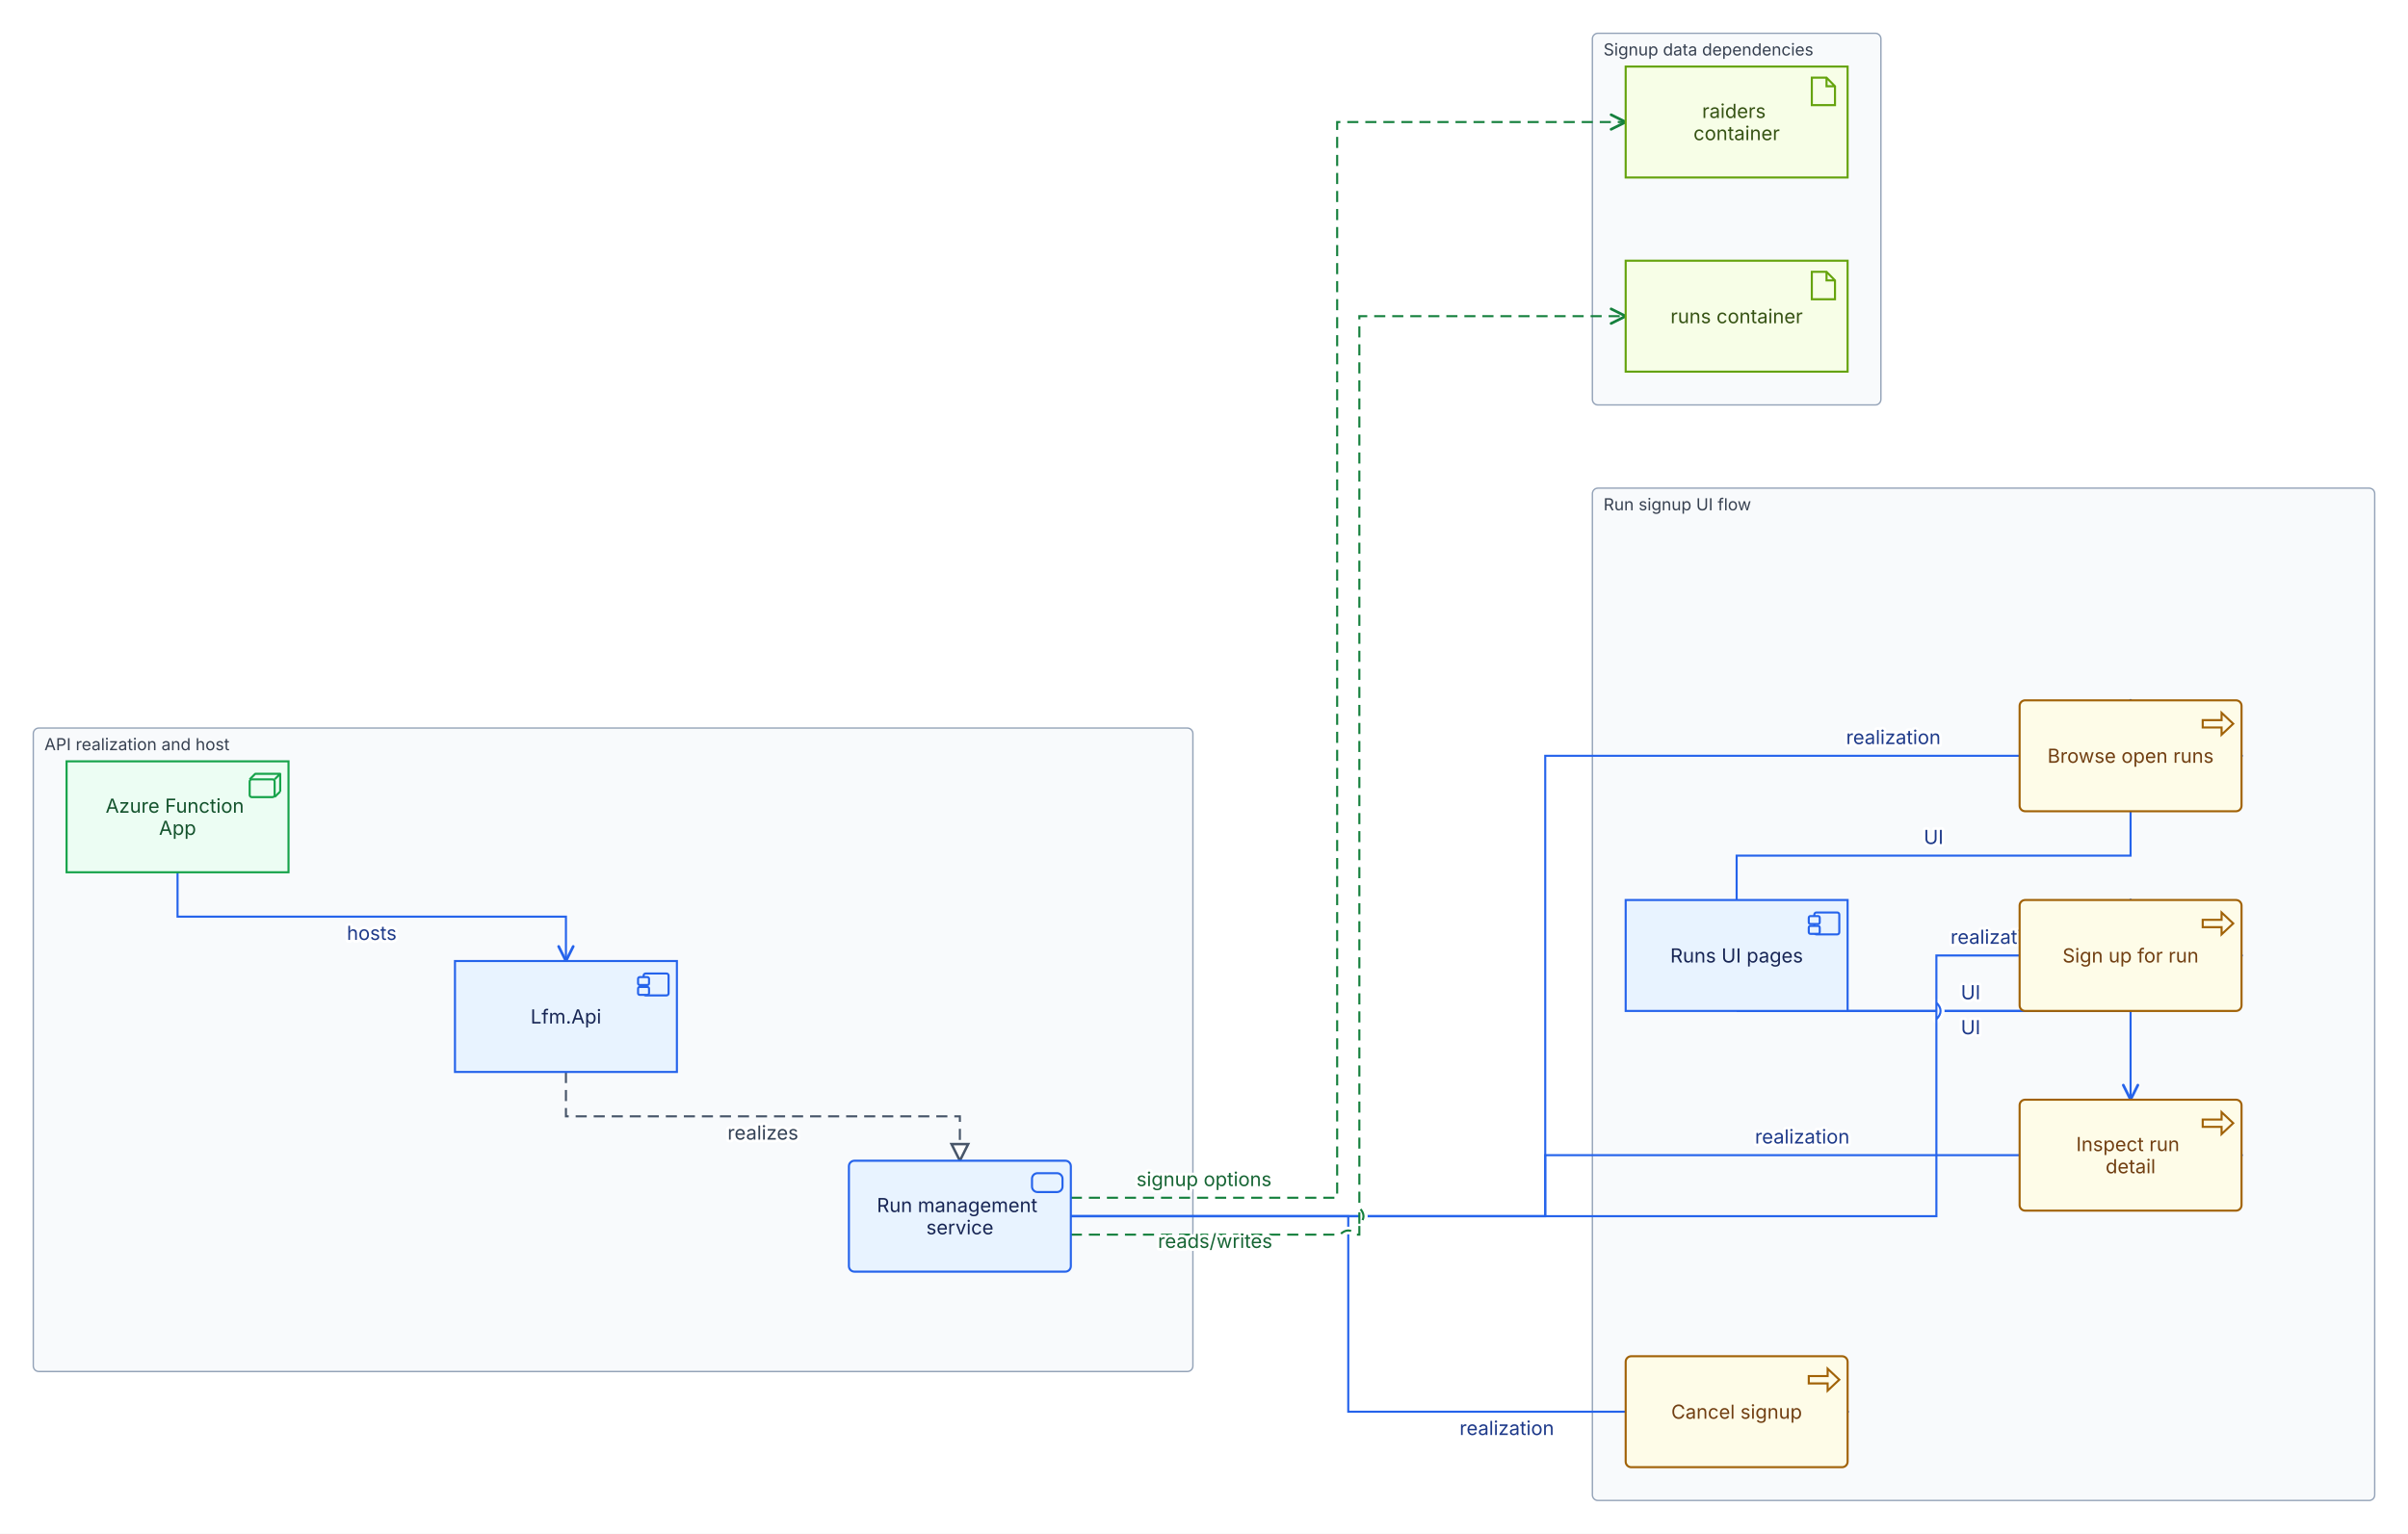
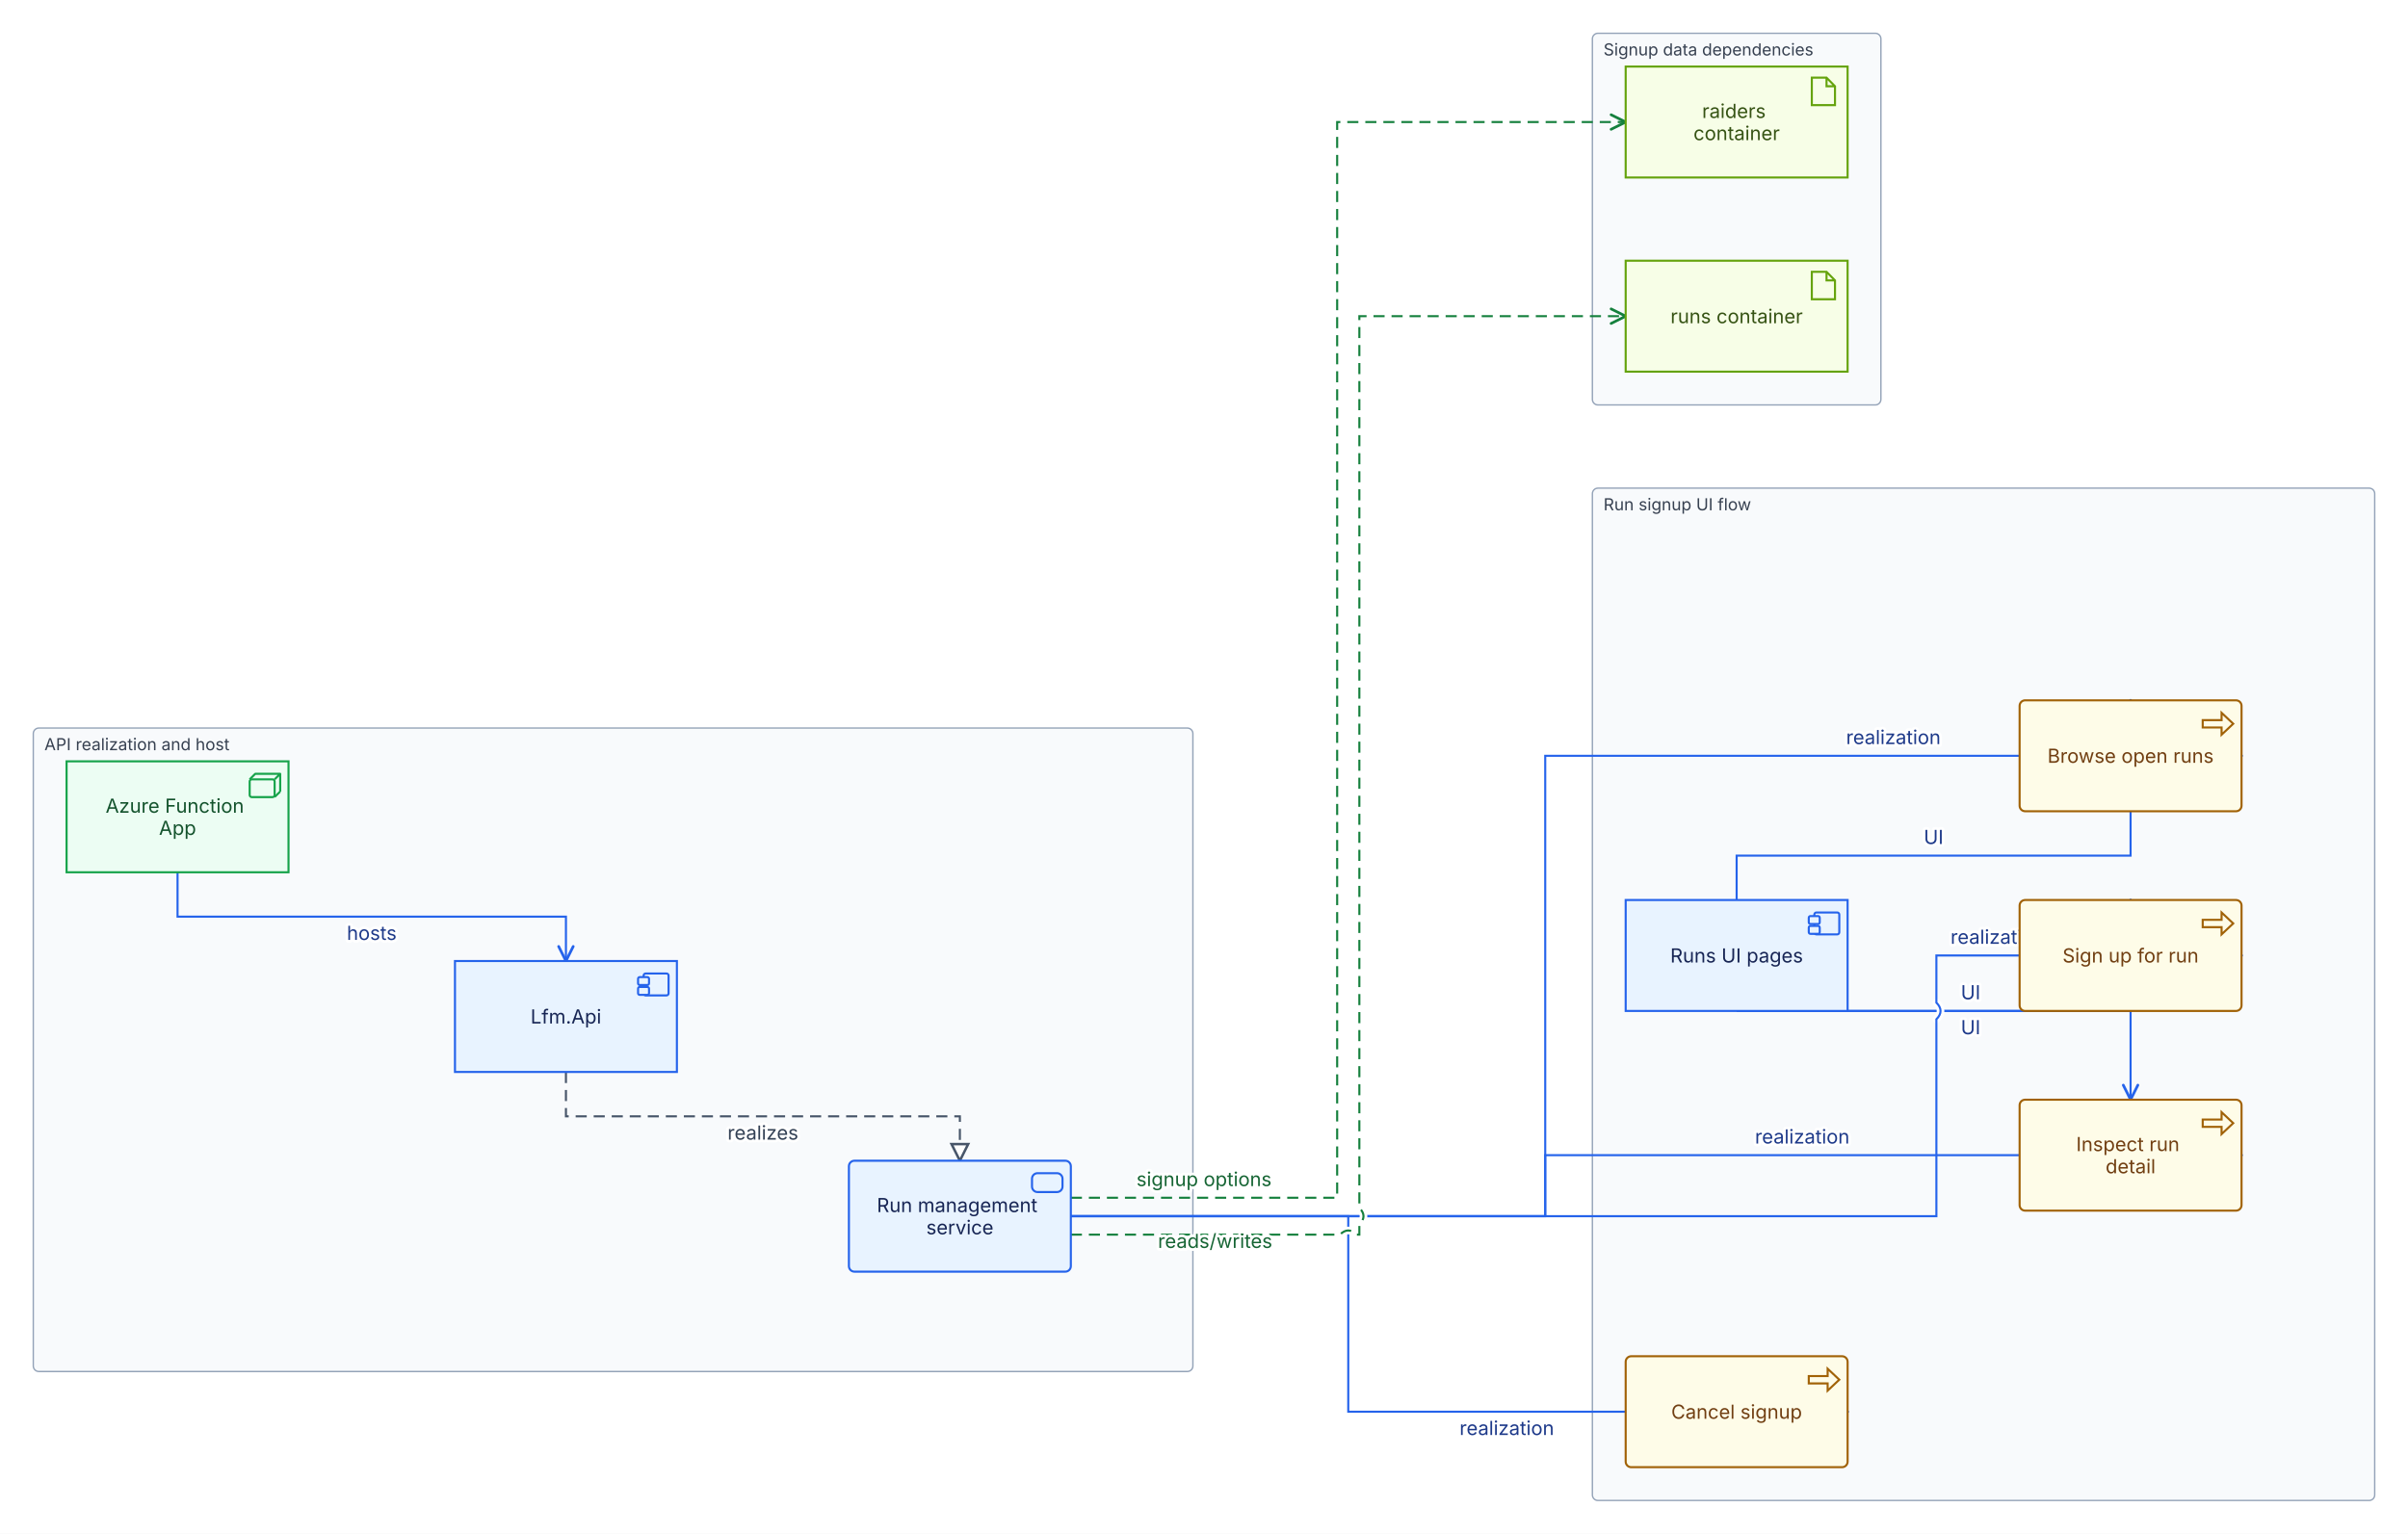
<svg xmlns="http://www.w3.org/2000/svg" width="1736" height="1106" viewBox="-12.0 -12.0 1736.0 1106.0">
  <rect x="-12.0" y="-12.0" width="1736.0" height="1106.0" fill="#ffffff" />
  <g font-family="Inter, Arial, sans-serif" font-size="14.0">
    <g data-dediren-group-id="run-signup-realization-ui-flow">
      <rect x="1136.0" y="340.0" width="564.0" height="730.0" rx="4.0" fill="#f8fafc" stroke="#94a3b8" stroke-width="1.0" />
      <text x="1144.0" y="356.0" fill="#374151" font-size="12.0">Run signup UI flow</text>
    </g>
    <g data-dediren-group-id="run-signup-realization-api-host">
      <rect x="12.0" y="513.0" width="836.0" height="464.0" rx="4.0" fill="#f8fafc" stroke="#94a3b8" stroke-width="1.0" />
      <text x="20.0" y="529.0" fill="#374151" font-size="12.0">API realization and host</text>
    </g>
    <g data-dediren-group-id="run-signup-realization-data">
      <rect x="1136.0" y="12.0" width="208.0" height="268.0" rx="4.0" fill="#f8fafc" stroke="#94a3b8" stroke-width="1.0" />
      <text x="1144.0" y="28.0" fill="#374151" font-size="12.0">Signup data dependencies</text>
    </g>
    <g data-dediren-edge-id="runs-ui-serves-browse">
      <defs>
        <marker id="marker-end-runs-ui-serves-browse" data-dediren-edge-marker-end="open_arrow" markerWidth="9" markerHeight="9" refX="8" refY="4.5" orient="auto" markerUnits="strokeWidth">
          <path d="M 1 1 L 8 4.5 L 1 8" fill="none" stroke="#2563eb" stroke-width="1.3" stroke-linecap="round" stroke-linejoin="round" />
        </marker>
      </defs>
      <path d="M 1240.0 717.0 L 1240.0 605.0 L 1524.0 605.0 L 1524.0 493.0" fill="none" stroke="#2563eb" stroke-width="1.5" marker-end="url(#marker-end-runs-ui-serves-browse)" />
      <text x="1382.0" y="596.6" text-anchor="middle" fill="#1e3a8a" stroke="#ffffff" stroke-width="4" stroke-linejoin="round" paint-order="stroke">UI</text>
    </g>
    <g data-dediren-edge-id="runs-ui-serves-inspect">
      <defs>
        <marker id="marker-end-runs-ui-serves-inspect" data-dediren-edge-marker-end="open_arrow" markerWidth="9" markerHeight="9" refX="8" refY="4.5" orient="auto" markerUnits="strokeWidth">
          <path d="M 1 1 L 8 4.5 L 1 8" fill="none" stroke="#2563eb" stroke-width="1.3" stroke-linecap="round" stroke-linejoin="round" />
        </marker>
      </defs>
      <path d="M 1240.0 717.0 L 1524.0 717.0 L 1524.0 781.0" fill="none" stroke="#2563eb" stroke-width="1.5" marker-end="url(#marker-end-runs-ui-serves-inspect)" />
      <text x="1408.7" y="733.8" text-anchor="middle" fill="#1e3a8a" stroke="#ffffff" stroke-width="4" stroke-linejoin="round" paint-order="stroke">UI</text>
    </g>
    <g data-dediren-edge-id="runs-ui-serves-signup">
      <defs>
        <marker id="marker-end-runs-ui-serves-signup" data-dediren-edge-marker-end="open_arrow" markerWidth="9" markerHeight="9" refX="8" refY="4.5" orient="auto" markerUnits="strokeWidth">
          <path d="M 1 1 L 8 4.5 L 1 8" fill="none" stroke="#2563eb" stroke-width="1.3" stroke-linecap="round" stroke-linejoin="round" />
        </marker>
      </defs>
      <path d="M 1240.0 717.0 L 1524.0 717.0 L 1524.0 637.0" fill="none" stroke="#2563eb" stroke-width="1.5" marker-end="url(#marker-end-runs-ui-serves-signup)" />
      <text x="1408.7" y="708.6" text-anchor="middle" fill="#1e3a8a" stroke="#ffffff" stroke-width="4" stroke-linejoin="round" paint-order="stroke">UI</text>
    </g>
    <g data-dediren-edge-id="run-service-serves-browse">
      <defs>
        <marker id="marker-end-run-service-serves-browse" data-dediren-edge-marker-end="open_arrow" markerWidth="9" markerHeight="9" refX="8" refY="4.5" orient="auto" markerUnits="strokeWidth">
          <path d="M 1 1 L 8 4.5 L 1 8" fill="none" stroke="#2563eb" stroke-width="1.3" stroke-linecap="round" stroke-linejoin="round" />
        </marker>
      </defs>
      <g data-dediren-line-jump-masks="run-service-serves-browse">
        <path d="M 1518.0 533.0 Q 1524.0 527.0 1530.0 533.0" fill="none" stroke="#ffffff" stroke-width="5.5" stroke-linecap="round" stroke-linejoin="round" />
      </g>
      <path d="M 600.0 865.0 L 1102.0 865.0 L 1102.0 533.0 L 1518.0 533.0 Q 1524.0 527.0 1530.0 533.0 L 1604.0 533.0" fill="none" stroke="#2563eb" stroke-width="1.5" marker-end="url(#marker-end-run-service-serves-browse)" />
      <text x="1353.0" y="524.6" text-anchor="middle" fill="#1e3a8a" stroke="#ffffff" stroke-width="4" stroke-linejoin="round" paint-order="stroke">realization</text>
    </g>
    <g data-dediren-edge-id="run-service-serves-inspect">
      <defs>
        <marker id="marker-end-run-service-serves-inspect" data-dediren-edge-marker-end="open_arrow" markerWidth="9" markerHeight="9" refX="8" refY="4.5" orient="auto" markerUnits="strokeWidth">
          <path d="M 1 1 L 8 4.5 L 1 8" fill="none" stroke="#2563eb" stroke-width="1.3" stroke-linecap="round" stroke-linejoin="round" />
        </marker>
      </defs>
      <path d="M 600.0 865.0 L 1102.0 865.0 L 1102.0 821.0 L 1604.0 821.0" fill="none" stroke="#2563eb" stroke-width="1.5" marker-end="url(#marker-end-run-service-serves-inspect)" />
      <text x="1287.3" y="812.6" text-anchor="middle" fill="#1e3a8a" stroke="#ffffff" stroke-width="4" stroke-linejoin="round" paint-order="stroke">realization</text>
    </g>
    <g data-dediren-edge-id="run-service-serves-signup">
      <defs>
        <marker id="marker-end-run-service-serves-signup" data-dediren-edge-marker-end="open_arrow" markerWidth="9" markerHeight="9" refX="8" refY="4.5" orient="auto" markerUnits="strokeWidth">
          <path d="M 1 1 L 8 4.5 L 1 8" fill="none" stroke="#2563eb" stroke-width="1.3" stroke-linecap="round" stroke-linejoin="round" />
        </marker>
      </defs>
      <g data-dediren-line-jump-masks="run-service-serves-signup">
        <path d="M 1384.0 723.0 Q 1390.0 717.0 1384.0 711.0" fill="none" stroke="#ffffff" stroke-width="5.5" stroke-linecap="round" stroke-linejoin="round" />
-         <path d="M 1384.0 723.0 Q 1390.0 717.0 1384.0 711.0" fill="none" stroke="#ffffff" stroke-width="5.5" stroke-linecap="round" stroke-linejoin="round" />
        <path d="M 1518.0 677.0 Q 1524.0 671.0 1530.0 677.0" fill="none" stroke="#ffffff" stroke-width="5.5" stroke-linecap="round" stroke-linejoin="round" />
      </g>
-       <path d="M 600.0 865.0 L 1384.0 865.0 L 1384.0 723.0 Q 1390.0 717.0 1384.0 711.0 L 1384.0 723.0 Q 1390.0 717.0 1384.0 711.0 L 1384.0 677.0 L 1518.0 677.0 Q 1524.0 671.0 1530.0 677.0 L 1604.0 677.0" fill="none" stroke="#2563eb" stroke-width="1.5" marker-end="url(#marker-end-run-service-serves-signup)" />
+       <path d="M 600.0 865.0 L 1384.0 865.0 L 1384.0 723.0 Q 1390.0 717.0 1384.0 711.0 L 1384.0 677.0 L 1518.0 677.0 Q 1524.0 671.0 1530.0 677.0 L 1604.0 677.0" fill="none" stroke="#2563eb" stroke-width="1.5" marker-end="url(#marker-end-run-service-serves-signup)" />
      <text x="1428.3" y="668.6" text-anchor="middle" fill="#1e3a8a" stroke="#ffffff" stroke-width="4" stroke-linejoin="round" paint-order="stroke">realization</text>
    </g>
    <g data-dediren-edge-id="run-service-serves-cancel">
      <defs>
        <marker id="marker-end-run-service-serves-cancel" data-dediren-edge-marker-end="open_arrow" markerWidth="9" markerHeight="9" refX="8" refY="4.5" orient="auto" markerUnits="strokeWidth">
          <path d="M 1 1 L 8 4.5 L 1 8" fill="none" stroke="#2563eb" stroke-width="1.3" stroke-linecap="round" stroke-linejoin="round" />
        </marker>
      </defs>
      <path d="M 600.0 865.0 L 960.0 865.0 L 960.0 1006.0 L 1320.0 1006.0" fill="none" stroke="#2563eb" stroke-width="1.5" marker-end="url(#marker-end-run-service-serves-cancel)" />
      <text x="1074.3" y="1022.8" text-anchor="middle" fill="#1e3a8a" stroke="#ffffff" stroke-width="4" stroke-linejoin="round" paint-order="stroke">realization</text>
    </g>
    <g data-dediren-edge-id="api-realizes-run-service">
      <defs>
        <marker id="marker-end-api-realizes-run-service" data-dediren-edge-marker-end="hollow_triangle" markerWidth="10" markerHeight="10" refX="9" refY="5" orient="auto" markerUnits="strokeWidth">
          <path d="M 1 1 L 9 5 L 1 9 z" fill="#ffffff" stroke="#475569" stroke-width="1.2" />
        </marker>
      </defs>
      <path d="M 396.0 761.0 L 396.0 793.0 L 680.0 793.0 L 680.0 825.0" fill="none" stroke="#475569" stroke-width="1.5" stroke-dasharray="8 5" marker-end="url(#marker-end-api-realizes-run-service)" />
      <text x="538.0" y="809.8" text-anchor="middle" fill="#334155" stroke="#ffffff" stroke-width="4" stroke-linejoin="round" paint-order="stroke">realizes</text>
    </g>
    <g data-dediren-edge-id="function-app-hosts-api">
      <defs>
        <marker id="marker-end-function-app-hosts-api" data-dediren-edge-marker-end="open_arrow" markerWidth="9" markerHeight="9" refX="8" refY="4.5" orient="auto" markerUnits="strokeWidth">
          <path d="M 1 1 L 8 4.5 L 1 8" fill="none" stroke="#2563eb" stroke-width="1.3" stroke-linecap="round" stroke-linejoin="round" />
        </marker>
      </defs>
      <path d="M 116.0 617.0 L 116.0 649.0 L 396.0 649.0 L 396.0 681.0" fill="none" stroke="#2563eb" stroke-width="1.5" marker-end="url(#marker-end-function-app-hosts-api)" />
      <text x="256.0" y="665.8" text-anchor="middle" fill="#1e3a8a" stroke="#ffffff" stroke-width="4" stroke-linejoin="round" paint-order="stroke">hosts</text>
    </g>
    <g data-dediren-edge-id="run-service-accesses-runs">
      <defs>
        <marker id="marker-end-run-service-accesses-runs" data-dediren-edge-marker-end="open_arrow" markerWidth="9" markerHeight="9" refX="8" refY="4.5" orient="auto" markerUnits="strokeWidth">
          <path d="M 1 1 L 8 4.5 L 1 8" fill="none" stroke="#15803d" stroke-width="1.3" stroke-linecap="round" stroke-linejoin="round" />
        </marker>
      </defs>
      <g data-dediren-line-jump-masks="run-service-accesses-runs">
        <path d="M 954.0 878.3 Q 960.0 872.3 966.0 878.3" fill="none" stroke="#ffffff" stroke-width="5.5" stroke-linecap="round" stroke-linejoin="round" />
        <path d="M 968.0 871.0 Q 974.0 865.0 968.0 859.0" fill="none" stroke="#ffffff" stroke-width="5.5" stroke-linecap="round" stroke-linejoin="round" />
-         <path d="M 968.0 871.0 Q 974.0 865.0 968.0 859.0" fill="none" stroke="#ffffff" stroke-width="5.5" stroke-linecap="round" stroke-linejoin="round" />
-         <path d="M 968.0 871.0 Q 974.0 865.0 968.0 859.0" fill="none" stroke="#ffffff" stroke-width="5.5" stroke-linecap="round" stroke-linejoin="round" />
-       </g>
-       <path d="M 760.0 878.3 L 954.0 878.3 Q 960.0 872.3 966.0 878.3 L 968.0 878.3 L 968.0 871.0 Q 974.0 865.0 968.0 859.0 L 968.0 871.0 Q 974.0 865.0 968.0 859.0 L 968.0 871.0 Q 974.0 865.0 968.0 859.0 L 968.0 216.0 L 1160.0 216.0" fill="none" stroke="#15803d" stroke-width="1.5" stroke-dasharray="8 5" marker-end="url(#marker-end-run-service-accesses-runs)" />
+       </g>
+       <path d="M 760.0 878.3 L 954.0 878.3 Q 960.0 872.3 966.0 878.3 L 968.0 878.3 L 968.0 871.0 Q 974.0 865.0 968.0 859.0 L 968.0 216.0 L 1160.0 216.0" fill="none" stroke="#15803d" stroke-width="1.5" stroke-dasharray="8 5" marker-end="url(#marker-end-run-service-accesses-runs)" />
      <text x="864.0" y="887.9" text-anchor="middle" fill="#166534" stroke="#ffffff" stroke-width="4" stroke-linejoin="round" paint-order="stroke">reads/writes</text>
    </g>
    <g data-dediren-edge-id="run-service-accesses-raiders">
      <defs>
        <marker id="marker-end-run-service-accesses-raiders" data-dediren-edge-marker-end="open_arrow" markerWidth="9" markerHeight="9" refX="8" refY="4.5" orient="auto" markerUnits="strokeWidth">
          <path d="M 1 1 L 8 4.5 L 1 8" fill="none" stroke="#15803d" stroke-width="1.3" stroke-linecap="round" stroke-linejoin="round" />
        </marker>
      </defs>
      <path d="M 760.0 851.7 L 952.0 851.7 L 952.0 76.0 L 1160.0 76.0" fill="none" stroke="#15803d" stroke-width="1.5" stroke-dasharray="8 5" marker-end="url(#marker-end-run-service-accesses-raiders)" />
      <text x="856.0" y="843.3" text-anchor="middle" fill="#166534" stroke="#ffffff" stroke-width="4" stroke-linejoin="round" paint-order="stroke">signup options</text>
    </g>
    <g data-dediren-node-id="browse-open-runs">
      <rect data-dediren-node-shape="archimate_rounded_rectangle" x="1444.0" y="493.0" width="160.0" height="80.0" rx="4.0" fill="#fefce8" stroke="#a16207" stroke-width="1.5" />
      <g data-dediren-node-decorator="archimate_business_process" data-dediren-icon-kind="process" data-dediren-icon-size="22">
        <path data-dediren-icon-part="process-arrow" d="M 1576.0 507.3 L 1589.6 507.3 L 1589.6 502.0 L 1598.0 509.9 L 1589.6 517.8 L 1589.6 512.6 L 1576.0 512.6 Z" fill="#fefce8" stroke="#a16207" stroke-width="1.5" />
      </g>
      <text x="1524.0" y="533.0" text-anchor="middle" dominant-baseline="middle" fill="#713f12" font-size="14.0">Browse open runs</text>
    </g>
    <g data-dediren-node-id="inspect-run-detail">
      <rect data-dediren-node-shape="archimate_rounded_rectangle" x="1444.0" y="781.0" width="160.0" height="80.0" rx="4.0" fill="#fefce8" stroke="#a16207" stroke-width="1.5" />
      <g data-dediren-node-decorator="archimate_business_process" data-dediren-icon-kind="process" data-dediren-icon-size="22">
        <path data-dediren-icon-part="process-arrow" d="M 1576.0 795.3 L 1589.6 795.3 L 1589.6 790.0 L 1598.0 797.9 L 1589.6 805.8 L 1589.6 800.6 L 1576.0 800.6 Z" fill="#fefce8" stroke="#a16207" stroke-width="1.5" />
      </g>
      <text x="1524.0" y="813.0" text-anchor="middle" dominant-baseline="middle" fill="#713f12" font-size="14.0">
        <tspan x="1524.0" dy="0">Inspect run</tspan>
        <tspan x="1524.0" dy="16.0">detail</tspan>
      </text>
    </g>
    <g data-dediren-node-id="sign-up-for-run">
      <rect data-dediren-node-shape="archimate_rounded_rectangle" x="1444.0" y="637.0" width="160.0" height="80.0" rx="4.0" fill="#fefce8" stroke="#a16207" stroke-width="1.5" />
      <g data-dediren-node-decorator="archimate_business_process" data-dediren-icon-kind="process" data-dediren-icon-size="22">
        <path data-dediren-icon-part="process-arrow" d="M 1576.0 651.3 L 1589.6 651.3 L 1589.6 646.0 L 1598.0 653.9 L 1589.6 661.8 L 1589.6 656.6 L 1576.0 656.6 Z" fill="#fefce8" stroke="#a16207" stroke-width="1.5" />
      </g>
      <text x="1524.0" y="677.0" text-anchor="middle" dominant-baseline="middle" fill="#713f12" font-size="14.0">Sign up for run</text>
    </g>
    <g data-dediren-node-id="cancel-signup">
      <rect data-dediren-node-shape="archimate_rounded_rectangle" x="1160.0" y="966.0" width="160.0" height="80.0" rx="4.0" fill="#fefce8" stroke="#a16207" stroke-width="1.5" />
      <g data-dediren-node-decorator="archimate_business_process" data-dediren-icon-kind="process" data-dediren-icon-size="22">
        <path data-dediren-icon-part="process-arrow" d="M 1292.0 980.3 L 1305.6 980.3 L 1305.6 975.0 L 1314.0 982.9 L 1305.6 990.8 L 1305.6 985.6 L 1292.0 985.6 Z" fill="#fefce8" stroke="#a16207" stroke-width="1.5" />
      </g>
      <text x="1240.0" y="1006.0" text-anchor="middle" dominant-baseline="middle" fill="#713f12" font-size="14.0">Cancel signup</text>
    </g>
    <g data-dediren-node-id="runs-ui-entry">
      <rect data-dediren-node-shape="archimate_rectangle" x="1160.0" y="637.0" width="160.0" height="80.0" rx="0" fill="#e8f3ff" stroke="#2563eb" stroke-width="1.5" />
      <g data-dediren-node-decorator="archimate_application_component" data-dediren-icon-kind="component" data-dediren-icon-size="22">
        <rect x="1296.0" y="646.0" width="18.0" height="15.8" rx="1.5" fill="#e8f3ff" stroke="#2563eb" stroke-width="1.5" />
        <rect x="1292.0" y="648.6" width="7.9" height="5.7" rx="1.2" fill="#e8f3ff" stroke="#2563eb" stroke-width="1.5" />
        <rect x="1292.0" y="655.7" width="7.9" height="5.7" rx="1.2" fill="#e8f3ff" stroke="#2563eb" stroke-width="1.5" />
      </g>
      <text x="1240.0" y="677.0" text-anchor="middle" dominant-baseline="middle" fill="#172554" font-size="14.0">Runs UI pages</text>
    </g>
    <g data-dediren-node-id="run-management-service">
      <rect data-dediren-node-shape="archimate_rounded_rectangle" x="600.0" y="825.0" width="160.0" height="80.0" rx="4.0" fill="#e8f3ff" stroke="#2563eb" stroke-width="1.5" />
      <g data-dediren-node-decorator="archimate_application_service" data-dediren-icon-kind="service" data-dediren-icon-size="22">
        <rect x="732.0" y="834.0" width="22.0" height="13.6" rx="4.0" fill="#e8f3ff" stroke="#2563eb" stroke-width="1.5" />
      </g>
      <text x="680.0" y="857.0" text-anchor="middle" dominant-baseline="middle" fill="#172554" font-size="14.0">
        <tspan x="680.0" dy="0">Run management</tspan>
        <tspan x="680.0" dy="16.0">service</tspan>
      </text>
    </g>
    <g data-dediren-node-id="lfm-api">
      <rect data-dediren-node-shape="archimate_rectangle" x="316.0" y="681.0" width="160.0" height="80.0" rx="0" fill="#e8f3ff" stroke="#2563eb" stroke-width="1.5" />
      <g data-dediren-node-decorator="archimate_application_component" data-dediren-icon-kind="component" data-dediren-icon-size="22">
        <rect x="452.0" y="690.0" width="18.0" height="15.8" rx="1.5" fill="#e8f3ff" stroke="#2563eb" stroke-width="1.5" />
        <rect x="448.0" y="692.6" width="7.9" height="5.7" rx="1.2" fill="#e8f3ff" stroke="#2563eb" stroke-width="1.5" />
        <rect x="448.0" y="699.7" width="7.9" height="5.7" rx="1.2" fill="#e8f3ff" stroke="#2563eb" stroke-width="1.5" />
      </g>
      <text x="396.0" y="721.0" text-anchor="middle" dominant-baseline="middle" fill="#172554" font-size="14.0">Lfm.Api</text>
    </g>
    <g data-dediren-node-id="function-app">
      <rect data-dediren-node-shape="archimate_rectangle" x="36.0" y="537.0" width="160.0" height="80.0" rx="0" fill="#ecfdf3" stroke="#16a34a" stroke-width="1.5" />
      <g data-dediren-node-decorator="archimate_technology_node" data-dediren-icon-kind="node" data-dediren-icon-size="22">
        <rect x="168.0" y="550.0" width="18.0" height="12.8" rx="1.5" fill="#ecfdf3" stroke="#16a34a" stroke-width="1.5" />
        <path data-dediren-icon-part="node-3d-edges" d="M 168.0 550.0 L 172.0 546.0 L 190.0 546.0 L 186.0 550.0 M 186.0 550.0 L 190.0 546.0 M 186.0 562.7 L 190.0 558.8 M 190.0 546.0 L 190.0 558.8" fill="none" stroke="#16a34a" stroke-width="1.5" stroke-linejoin="round" />
      </g>
      <text x="116.0" y="569.0" text-anchor="middle" dominant-baseline="middle" fill="#14532d" font-size="14.0">
        <tspan x="116.0" dy="0">Azure Function</tspan>
        <tspan x="116.0" dy="16.0">App</tspan>
      </text>
    </g>
    <g data-dediren-node-id="cosmos-runs">
      <rect data-dediren-node-shape="archimate_rectangle" x="1160.0" y="176.0" width="160.0" height="80.0" rx="0" fill="#f7fee7" stroke="#65a30d" stroke-width="1.5" />
      <g data-dediren-node-decorator="archimate_artifact" data-dediren-icon-kind="artifact" data-dediren-icon-size="22">
        <path data-dediren-icon-part="artifact-document" d="M 1294.2 184.0 L 1304.8 184.0 L 1310.9 190.2 L 1310.9 203.8 L 1294.2 203.8 Z M 1304.8 184.0 L 1304.8 190.2 L 1310.9 190.2" fill="#f7fee7" stroke="#65a30d" stroke-width="1.5" />
      </g>
      <text x="1240.0" y="216.0" text-anchor="middle" dominant-baseline="middle" fill="#365314" font-size="14.0">runs container</text>
    </g>
    <g data-dediren-node-id="cosmos-raiders">
      <rect data-dediren-node-shape="archimate_rectangle" x="1160.0" y="36.0" width="160.0" height="80.0" rx="0" fill="#f7fee7" stroke="#65a30d" stroke-width="1.5" />
      <g data-dediren-node-decorator="archimate_artifact" data-dediren-icon-kind="artifact" data-dediren-icon-size="22">
        <path data-dediren-icon-part="artifact-document" d="M 1294.2 44.0 L 1304.8 44.0 L 1310.9 50.2 L 1310.9 63.8 L 1294.2 63.8 Z M 1304.8 44.0 L 1304.8 50.2 L 1310.9 50.2" fill="#f7fee7" stroke="#65a30d" stroke-width="1.5" />
      </g>
      <text x="1240.0" y="68.0" text-anchor="middle" dominant-baseline="middle" fill="#365314" font-size="14.0">
        <tspan x="1240.0" dy="0">raiders</tspan>
        <tspan x="1240.0" dy="16.0">container</tspan>
      </text>
    </g>
  </g>
</svg>
